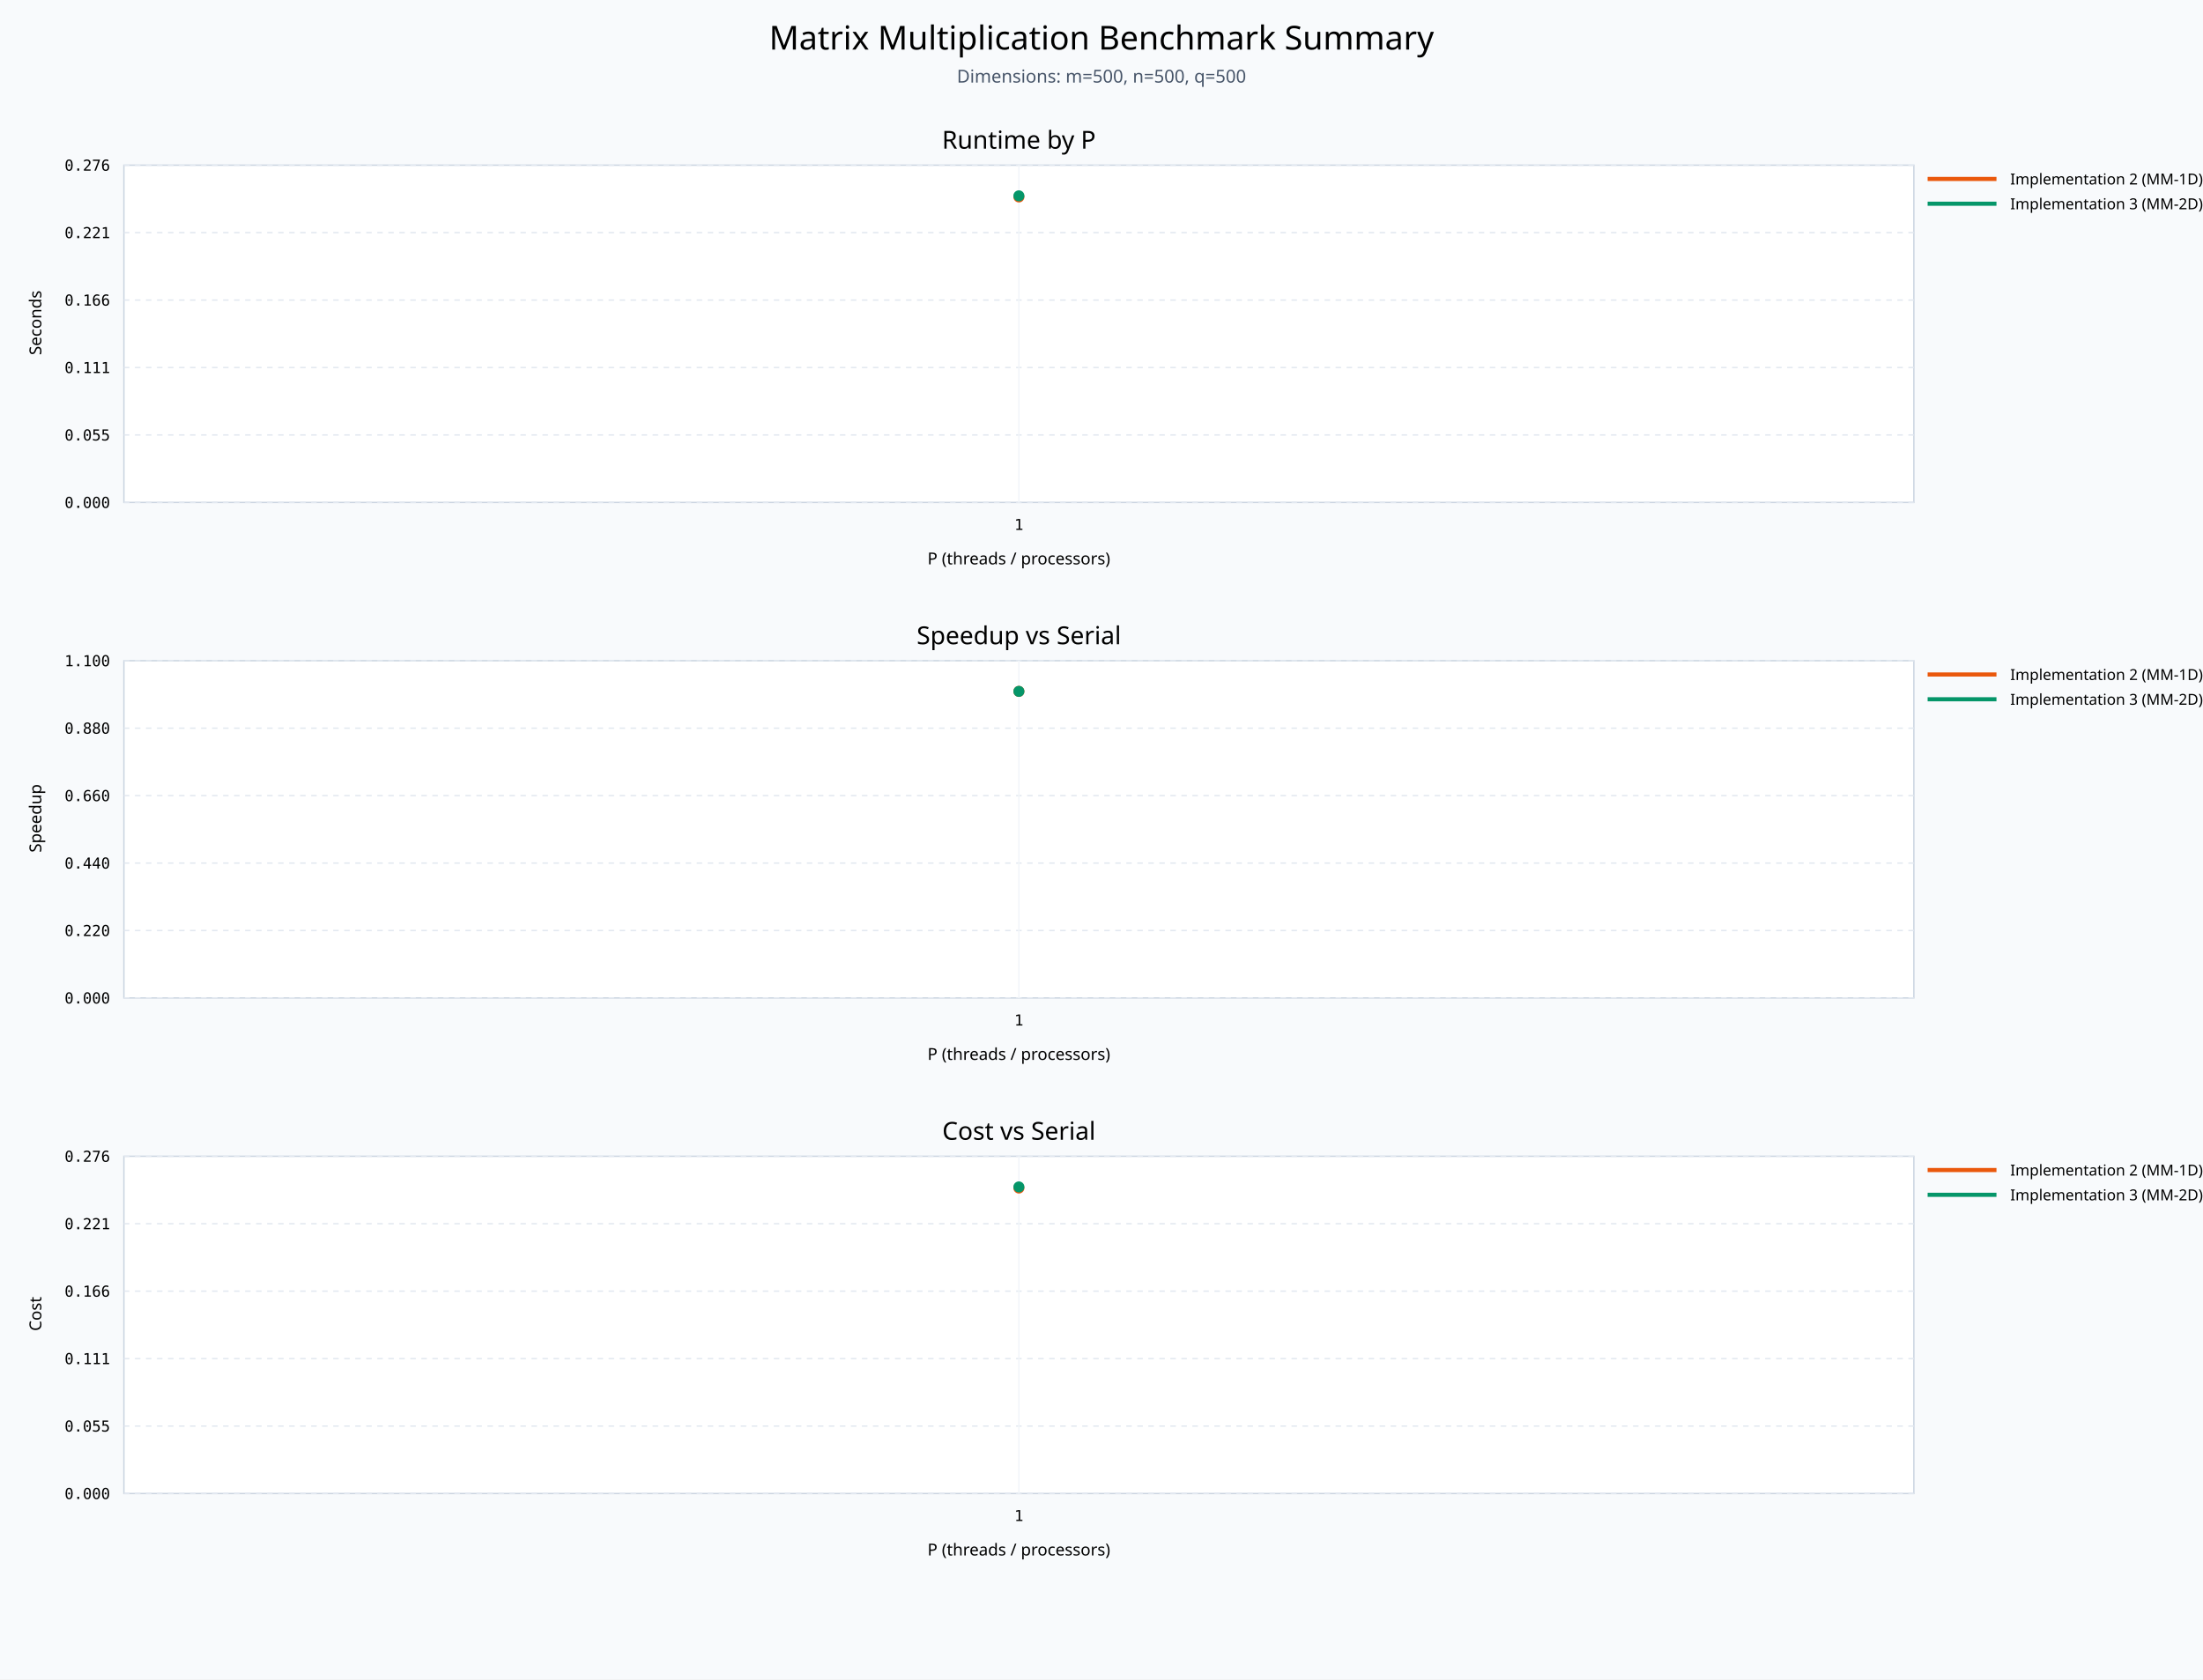
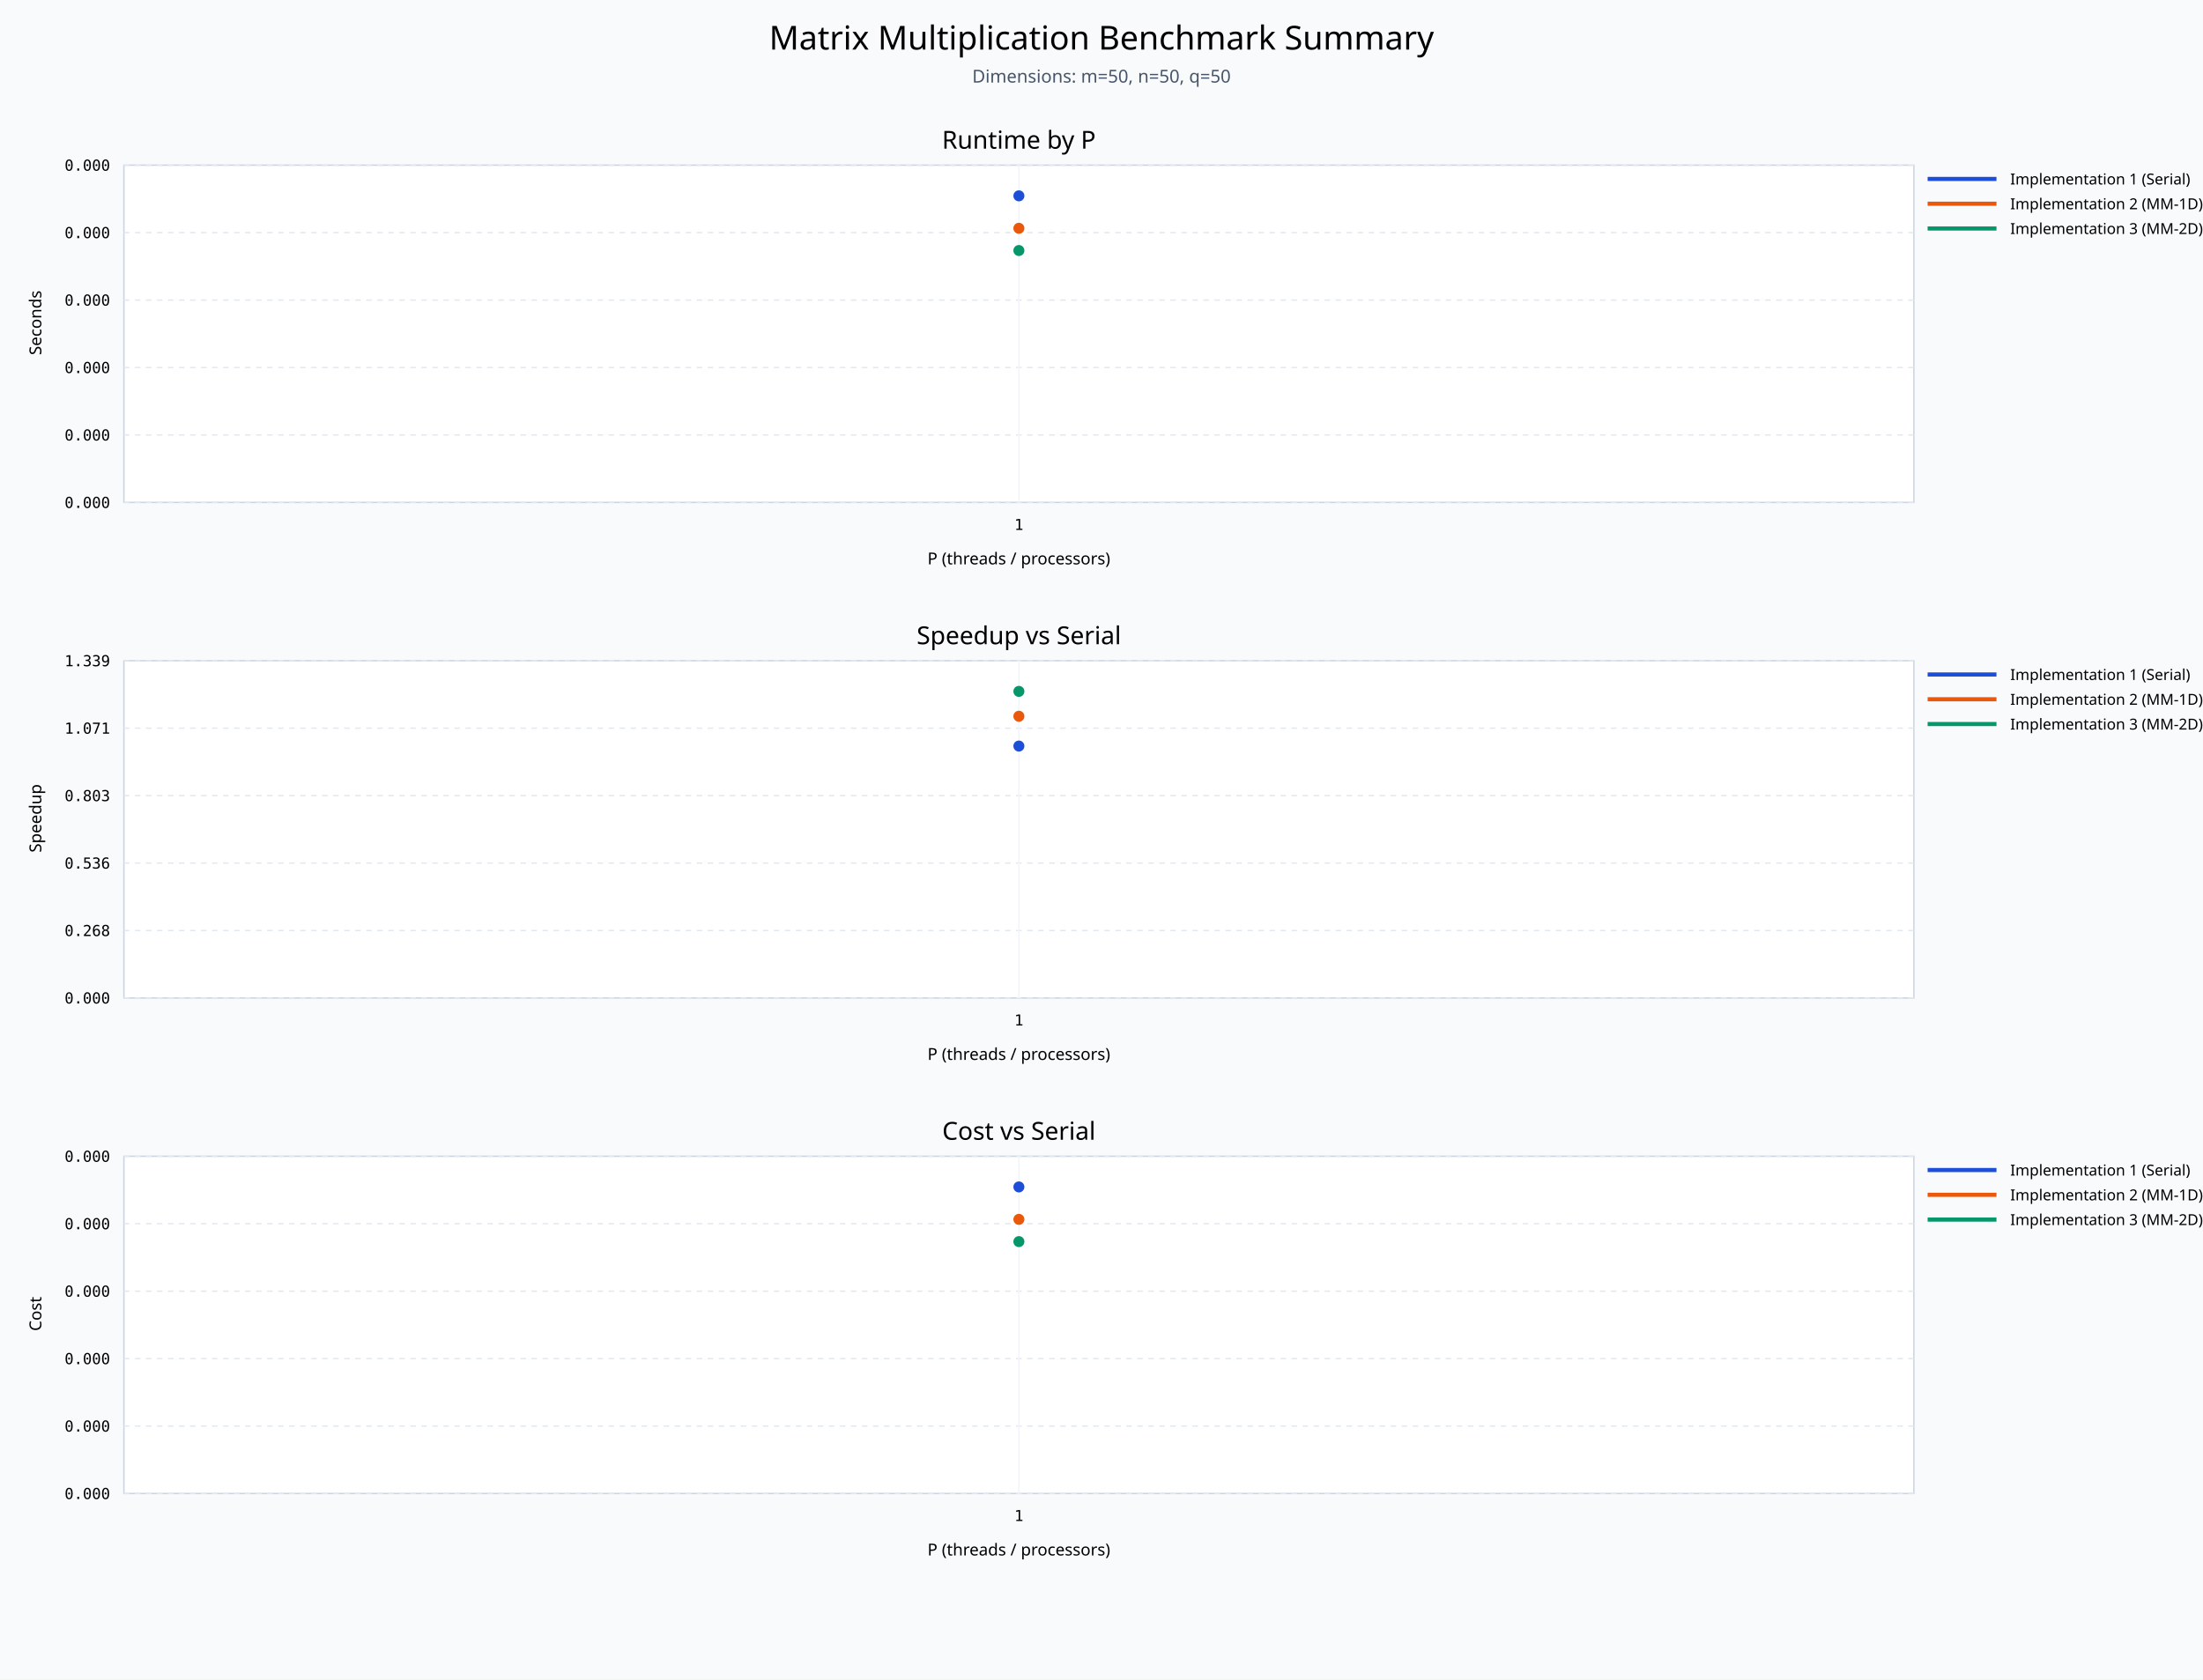
<svg xmlns="http://www.w3.org/2000/svg" width="1600" height="1220" viewBox="0 0 1600 1220">
  <rect width="100%" height="100%" fill="#f8fafc" />
  <text x="800" y="36" text-anchor="middle" font-size="24" font-family="sans-serif">Matrix Multiplication Benchmark Summary</text>
-   <text x="800" y="60" text-anchor="middle" font-size="13" font-family="sans-serif" fill="#475569">Dimensions: m=500, n=500, q=500</text>
+   <text x="800" y="60" text-anchor="middle" font-size="13" font-family="sans-serif" fill="#475569">Dimensions: m=50, n=50, q=50</text>
  <g>
    <text x="740" y="108" text-anchor="middle" font-size="18" font-family="sans-serif">Runtime by P</text>
    <rect x="90" y="120" width="1300" height="245" fill="#ffffff" stroke="#cbd5e1" />
    <line x1="90" y1="365" x2="1390" y2="365" stroke="#e2e8f0" stroke-dasharray="4,4" />
    <text x="80" y="369" text-anchor="end" font-size="11" font-family="monospace">0.000</text>
    <line x1="90.000" y1="316.000" x2="1390.000" y2="316.000" stroke="#e2e8f0" stroke-dasharray="4,4" />
-     <text x="80.000" y="320.000" text-anchor="end" font-size="11" font-family="monospace">0.055</text>
+     <text x="80.000" y="320.000" text-anchor="end" font-size="11" font-family="monospace">0.000</text>
    <line x1="90.000" y1="267.000" x2="1390.000" y2="267.000" stroke="#e2e8f0" stroke-dasharray="4,4" />
-     <text x="80.000" y="271.000" text-anchor="end" font-size="11" font-family="monospace">0.111</text>
+     <text x="80.000" y="271.000" text-anchor="end" font-size="11" font-family="monospace">0.000</text>
    <line x1="90.000" y1="218.000" x2="1390.000" y2="218.000" stroke="#e2e8f0" stroke-dasharray="4,4" />
-     <text x="80.000" y="222.000" text-anchor="end" font-size="11" font-family="monospace">0.166</text>
+     <text x="80.000" y="222.000" text-anchor="end" font-size="11" font-family="monospace">0.000</text>
    <line x1="90.000" y1="169.000" x2="1390.000" y2="169.000" stroke="#e2e8f0" stroke-dasharray="4,4" />
-     <text x="80.000" y="173.000" text-anchor="end" font-size="11" font-family="monospace">0.221</text>
+     <text x="80.000" y="173.000" text-anchor="end" font-size="11" font-family="monospace">0.000</text>
    <line x1="90.000" y1="120.000" x2="1390.000" y2="120.000" stroke="#e2e8f0" stroke-dasharray="4,4" />
-     <text x="80.000" y="124.000" text-anchor="end" font-size="11" font-family="monospace">0.276</text>
+     <text x="80.000" y="124.000" text-anchor="end" font-size="11" font-family="monospace">0.000</text>
    <line x1="740.000" y1="120.000" x2="740.000" y2="365.000" stroke="#f1f5f9" />
    <text x="740.000" y="385.000" text-anchor="middle" font-size="11" font-family="monospace">1</text>
    <text x="740.000" y="410.000" text-anchor="middle" font-size="12" font-family="sans-serif">P (threads / processors)</text>
    <text x="38.000" y="242.500" transform="rotate(-90 30.000 242.500)" text-anchor="middle" font-size="12" font-family="sans-serif">Seconds</text>
-     <polyline fill="none" stroke="#ea580c" stroke-width="2.5" points="740,143.076" />
-     <circle cx="740.000" cy="143.076" r="4" fill="#ea580c" />
-     <line x1="1400.000" y1="130.000" x2="1450.000" y2="130.000" stroke="#ea580c" stroke-width="3" />
-     <text x="1460.000" y="134.000" font-size="11" font-family="sans-serif">Implementation 2 (MM-1D)</text>
-     <polyline fill="none" stroke="#059669" stroke-width="2.5" points="740,142.273" />
-     <circle cx="740.000" cy="142.273" r="4" fill="#059669" />
-     <line x1="1400.000" y1="148.000" x2="1450.000" y2="148.000" stroke="#059669" stroke-width="3" />
-     <text x="1460.000" y="152.000" font-size="11" font-family="sans-serif">Implementation 3 (MM-2D)</text>
+     <polyline fill="none" stroke="#1d4ed8" stroke-width="2.5" points="740,142.273" />
+     <circle cx="740.000" cy="142.273" r="4" fill="#1d4ed8" />
+     <line x1="1400.000" y1="130.000" x2="1450.000" y2="130.000" stroke="#1d4ed8" stroke-width="3" />
+     <text x="1460.000" y="134.000" font-size="11" font-family="sans-serif">Implementation 1 (Serial)</text>
+     <polyline fill="none" stroke="#ea580c" stroke-width="2.5" points="740,165.842" />
+     <circle cx="740.000" cy="165.842" r="4" fill="#ea580c" />
+     <line x1="1400.000" y1="148.000" x2="1450.000" y2="148.000" stroke="#ea580c" stroke-width="3" />
+     <text x="1460.000" y="152.000" font-size="11" font-family="sans-serif">Implementation 2 (MM-1D)</text>
+     <polyline fill="none" stroke="#059669" stroke-width="2.5" points="740,181.995" />
+     <circle cx="740.000" cy="181.995" r="4" fill="#059669" />
+     <line x1="1400.000" y1="166.000" x2="1450.000" y2="166.000" stroke="#059669" stroke-width="3" />
+     <text x="1460.000" y="170.000" font-size="11" font-family="sans-serif">Implementation 3 (MM-2D)</text>
  </g>
  <g>
    <text x="740.000" y="468.000" text-anchor="middle" font-size="18" font-family="sans-serif">Speedup vs Serial</text>
    <rect x="90.000" y="480.000" width="1300.000" height="245.000" fill="#ffffff" stroke="#cbd5e1" />
    <line x1="90.000" y1="725.000" x2="1390.000" y2="725.000" stroke="#e2e8f0" stroke-dasharray="4,4" />
    <text x="80.000" y="729.000" text-anchor="end" font-size="11" font-family="monospace">0.000</text>
    <line x1="90.000" y1="676.000" x2="1390.000" y2="676.000" stroke="#e2e8f0" stroke-dasharray="4,4" />
-     <text x="80.000" y="680.000" text-anchor="end" font-size="11" font-family="monospace">0.220</text>
+     <text x="80.000" y="680.000" text-anchor="end" font-size="11" font-family="monospace">0.268</text>
    <line x1="90.000" y1="627.000" x2="1390.000" y2="627.000" stroke="#e2e8f0" stroke-dasharray="4,4" />
-     <text x="80.000" y="631.000" text-anchor="end" font-size="11" font-family="monospace">0.440</text>
+     <text x="80.000" y="631.000" text-anchor="end" font-size="11" font-family="monospace">0.536</text>
    <line x1="90.000" y1="578.000" x2="1390.000" y2="578.000" stroke="#e2e8f0" stroke-dasharray="4,4" />
-     <text x="80.000" y="582.000" text-anchor="end" font-size="11" font-family="monospace">0.660</text>
+     <text x="80.000" y="582.000" text-anchor="end" font-size="11" font-family="monospace">0.803</text>
    <line x1="90.000" y1="529.000" x2="1390.000" y2="529.000" stroke="#e2e8f0" stroke-dasharray="4,4" />
-     <text x="80.000" y="533.000" text-anchor="end" font-size="11" font-family="monospace">0.880</text>
+     <text x="80.000" y="533.000" text-anchor="end" font-size="11" font-family="monospace">1.071</text>
    <line x1="90.000" y1="480.000" x2="1390.000" y2="480.000" stroke="#e2e8f0" stroke-dasharray="4,4" />
-     <text x="80.000" y="484.000" text-anchor="end" font-size="11" font-family="monospace">1.100</text>
+     <text x="80.000" y="484.000" text-anchor="end" font-size="11" font-family="monospace">1.339</text>
    <line x1="740.000" y1="480.000" x2="740.000" y2="725.000" stroke="#f1f5f9" />
    <text x="740.000" y="745.000" text-anchor="middle" font-size="11" font-family="monospace">1</text>
    <text x="740.000" y="770.000" text-anchor="middle" font-size="12" font-family="sans-serif">P (threads / processors)</text>
    <text x="38.000" y="602.500" transform="rotate(-90 30.000 602.500)" text-anchor="middle" font-size="12" font-family="sans-serif">Speedup</text>
-     <polyline fill="none" stroke="#ea580c" stroke-width="2.5" points="740,502.273" />
-     <circle cx="740.000" cy="502.273" r="4" fill="#ea580c" />
-     <line x1="1400.000" y1="490.000" x2="1450.000" y2="490.000" stroke="#ea580c" stroke-width="3" />
-     <text x="1460.000" y="494.000" font-size="11" font-family="sans-serif">Implementation 2 (MM-1D)</text>
+     <polyline fill="none" stroke="#1d4ed8" stroke-width="2.5" points="740,541.995" />
+     <circle cx="740.000" cy="541.995" r="4" fill="#1d4ed8" />
+     <line x1="1400.000" y1="490.000" x2="1450.000" y2="490.000" stroke="#1d4ed8" stroke-width="3" />
+     <text x="1460.000" y="494.000" font-size="11" font-family="sans-serif">Implementation 1 (Serial)</text>
+     <polyline fill="none" stroke="#ea580c" stroke-width="2.5" points="740,520.337" />
+     <circle cx="740.000" cy="520.337" r="4" fill="#ea580c" />
+     <line x1="1400.000" y1="508.000" x2="1450.000" y2="508.000" stroke="#ea580c" stroke-width="3" />
+     <text x="1460.000" y="512.000" font-size="11" font-family="sans-serif">Implementation 2 (MM-1D)</text>
    <polyline fill="none" stroke="#059669" stroke-width="2.5" points="740,502.273" />
    <circle cx="740.000" cy="502.273" r="4" fill="#059669" />
-     <line x1="1400.000" y1="508.000" x2="1450.000" y2="508.000" stroke="#059669" stroke-width="3" />
-     <text x="1460.000" y="512.000" font-size="11" font-family="sans-serif">Implementation 3 (MM-2D)</text>
+     <line x1="1400.000" y1="526.000" x2="1450.000" y2="526.000" stroke="#059669" stroke-width="3" />
+     <text x="1460.000" y="530.000" font-size="11" font-family="sans-serif">Implementation 3 (MM-2D)</text>
  </g>
  <g>
    <text x="740.000" y="828.000" text-anchor="middle" font-size="18" font-family="sans-serif">Cost vs Serial</text>
    <rect x="90.000" y="840.000" width="1300.000" height="245.000" fill="#ffffff" stroke="#cbd5e1" />
    <line x1="90.000" y1="1085.000" x2="1390.000" y2="1085.000" stroke="#e2e8f0" stroke-dasharray="4,4" />
    <text x="80.000" y="1089.000" text-anchor="end" font-size="11" font-family="monospace">0.000</text>
    <line x1="90.000" y1="1036.000" x2="1390.000" y2="1036.000" stroke="#e2e8f0" stroke-dasharray="4,4" />
-     <text x="80.000" y="1040.000" text-anchor="end" font-size="11" font-family="monospace">0.055</text>
+     <text x="80.000" y="1040.000" text-anchor="end" font-size="11" font-family="monospace">0.000</text>
    <line x1="90.000" y1="987.000" x2="1390.000" y2="987.000" stroke="#e2e8f0" stroke-dasharray="4,4" />
-     <text x="80.000" y="991.000" text-anchor="end" font-size="11" font-family="monospace">0.111</text>
+     <text x="80.000" y="991.000" text-anchor="end" font-size="11" font-family="monospace">0.000</text>
    <line x1="90.000" y1="938.000" x2="1390.000" y2="938.000" stroke="#e2e8f0" stroke-dasharray="4,4" />
-     <text x="80.000" y="942.000" text-anchor="end" font-size="11" font-family="monospace">0.166</text>
+     <text x="80.000" y="942.000" text-anchor="end" font-size="11" font-family="monospace">0.000</text>
    <line x1="90.000" y1="889.000" x2="1390.000" y2="889.000" stroke="#e2e8f0" stroke-dasharray="4,4" />
-     <text x="80.000" y="893.000" text-anchor="end" font-size="11" font-family="monospace">0.221</text>
+     <text x="80.000" y="893.000" text-anchor="end" font-size="11" font-family="monospace">0.000</text>
    <line x1="90.000" y1="840.000" x2="1390.000" y2="840.000" stroke="#e2e8f0" stroke-dasharray="4,4" />
-     <text x="80.000" y="844.000" text-anchor="end" font-size="11" font-family="monospace">0.276</text>
+     <text x="80.000" y="844.000" text-anchor="end" font-size="11" font-family="monospace">0.000</text>
    <line x1="740.000" y1="840.000" x2="740.000" y2="1085.000" stroke="#f1f5f9" />
    <text x="740.000" y="1105.000" text-anchor="middle" font-size="11" font-family="monospace">1</text>
    <text x="740.000" y="1130.000" text-anchor="middle" font-size="12" font-family="sans-serif">P (threads / processors)</text>
    <text x="38.000" y="962.500" transform="rotate(-90 30.000 962.500)" text-anchor="middle" font-size="12" font-family="sans-serif">Cost</text>
-     <polyline fill="none" stroke="#ea580c" stroke-width="2.5" points="740,863.076" />
-     <circle cx="740.000" cy="863.076" r="4" fill="#ea580c" />
-     <line x1="1400.000" y1="850.000" x2="1450.000" y2="850.000" stroke="#ea580c" stroke-width="3" />
-     <text x="1460.000" y="854.000" font-size="11" font-family="sans-serif">Implementation 2 (MM-1D)</text>
-     <polyline fill="none" stroke="#059669" stroke-width="2.5" points="740,862.273" />
-     <circle cx="740.000" cy="862.273" r="4" fill="#059669" />
-     <line x1="1400.000" y1="868.000" x2="1450.000" y2="868.000" stroke="#059669" stroke-width="3" />
-     <text x="1460.000" y="872.000" font-size="11" font-family="sans-serif">Implementation 3 (MM-2D)</text>
+     <polyline fill="none" stroke="#1d4ed8" stroke-width="2.5" points="740,862.273" />
+     <circle cx="740.000" cy="862.273" r="4" fill="#1d4ed8" />
+     <line x1="1400.000" y1="850.000" x2="1450.000" y2="850.000" stroke="#1d4ed8" stroke-width="3" />
+     <text x="1460.000" y="854.000" font-size="11" font-family="sans-serif">Implementation 1 (Serial)</text>
+     <polyline fill="none" stroke="#ea580c" stroke-width="2.5" points="740,885.842" />
+     <circle cx="740.000" cy="885.842" r="4" fill="#ea580c" />
+     <line x1="1400.000" y1="868.000" x2="1450.000" y2="868.000" stroke="#ea580c" stroke-width="3" />
+     <text x="1460.000" y="872.000" font-size="11" font-family="sans-serif">Implementation 2 (MM-1D)</text>
+     <polyline fill="none" stroke="#059669" stroke-width="2.5" points="740,901.995" />
+     <circle cx="740.000" cy="901.995" r="4" fill="#059669" />
+     <line x1="1400.000" y1="886.000" x2="1450.000" y2="886.000" stroke="#059669" stroke-width="3" />
+     <text x="1460.000" y="890.000" font-size="11" font-family="sans-serif">Implementation 3 (MM-2D)</text>
  </g>
</svg>
